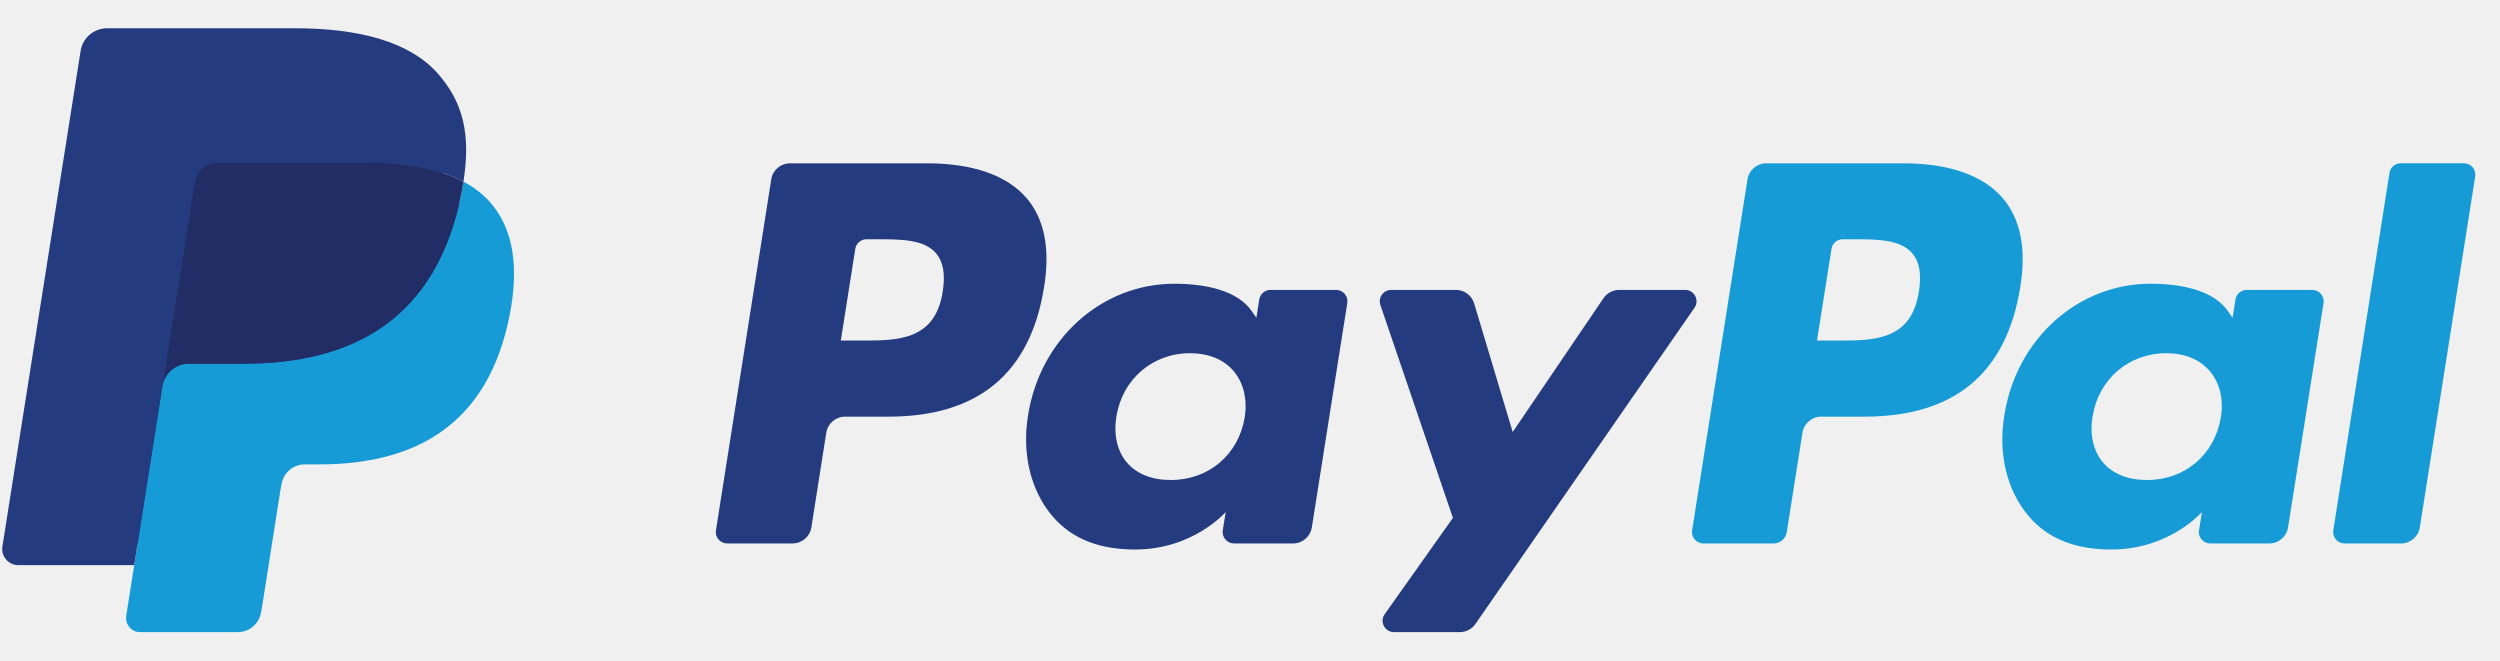
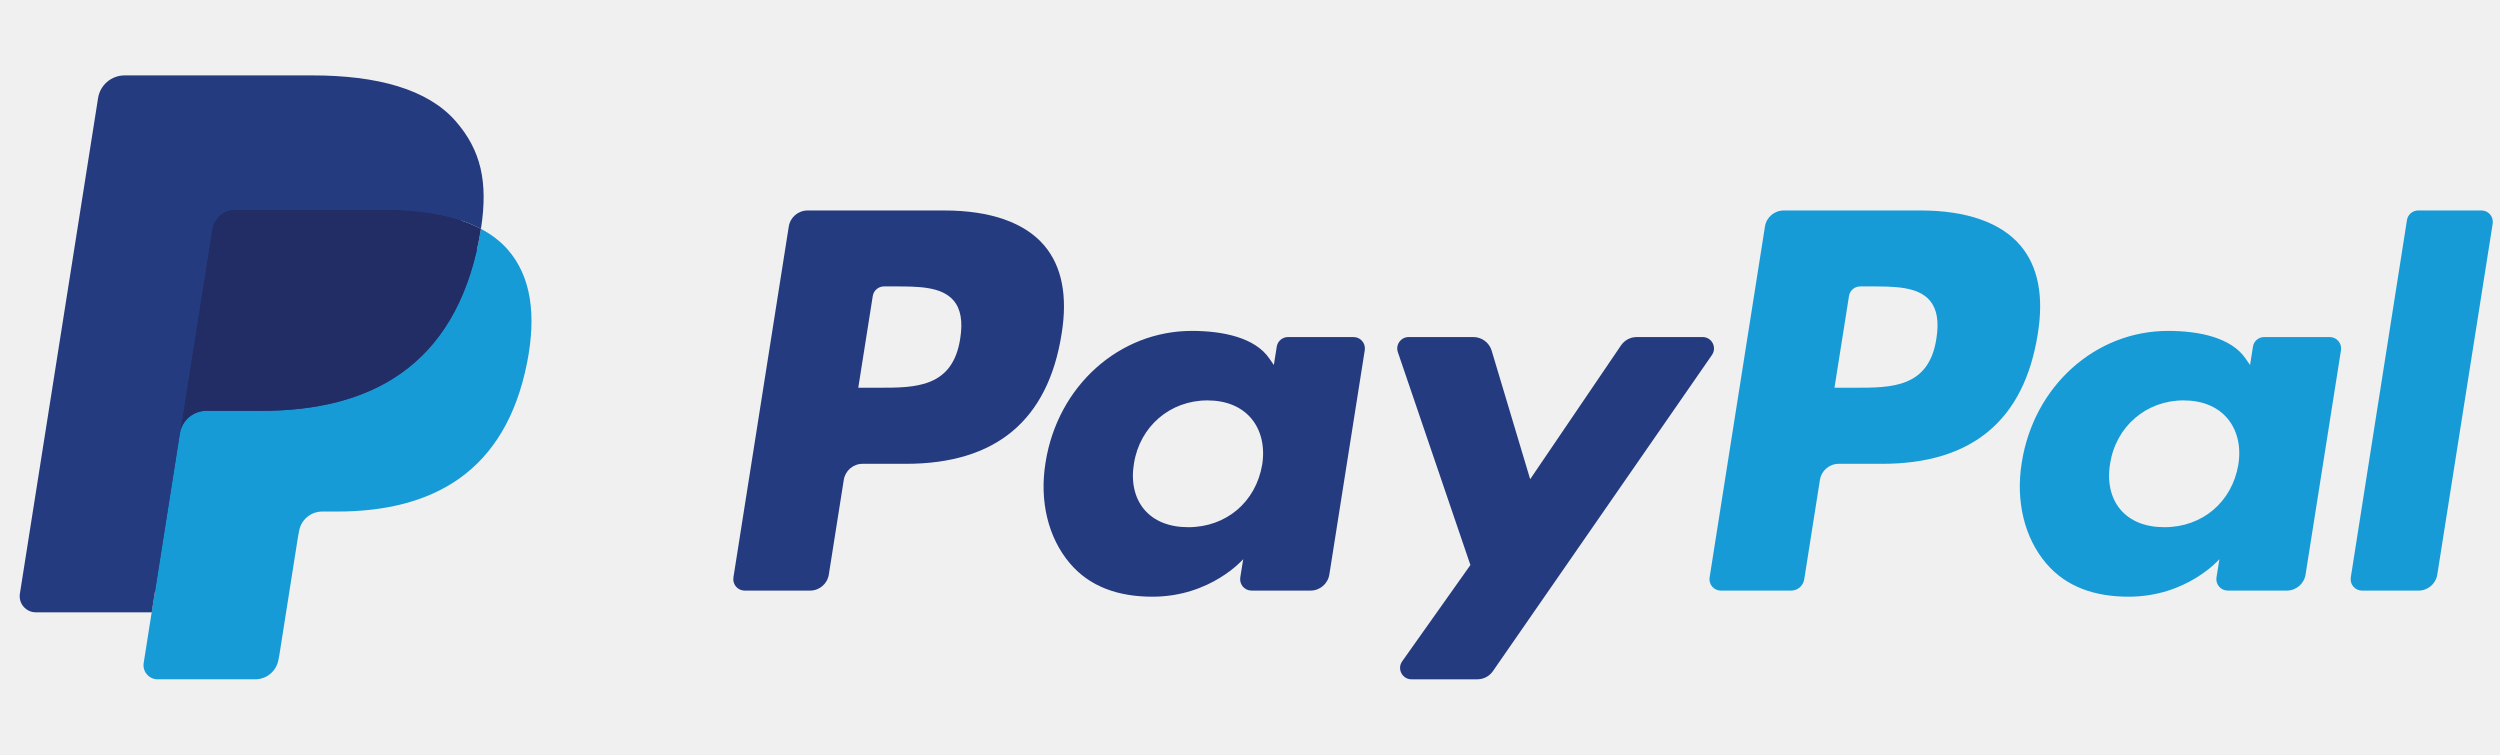
- <svg xmlns="http://www.w3.org/2000/svg" width="53" height="14" viewBox="0 0 53 14" fill="none">
-   <g clip-path="url(#clip0_7283_26215)">
-     <path d="M19.651 3.462H16.75C16.551 3.462 16.382 3.606 16.351 3.802L15.178 11.242C15.155 11.389 15.268 11.521 15.417 11.521H16.802C17.001 11.521 17.17 11.377 17.201 11.181L17.517 9.174C17.548 8.977 17.717 8.833 17.915 8.833H18.834C20.745 8.833 21.848 7.908 22.136 6.076C22.266 5.274 22.141 4.644 21.766 4.203C21.354 3.718 20.622 3.462 19.651 3.462ZM19.986 6.179C19.827 7.22 19.032 7.22 18.262 7.22H17.825L18.132 5.276C18.15 5.158 18.252 5.072 18.371 5.072H18.571C19.095 5.072 19.59 5.072 19.845 5.37C19.997 5.549 20.044 5.813 19.986 6.179Z" fill="#253B80" />
-     <path d="M28.324 6.146H26.935C26.817 6.146 26.714 6.232 26.696 6.35L26.635 6.738L26.538 6.597C26.237 6.161 25.566 6.015 24.897 6.015C23.361 6.015 22.05 7.178 21.794 8.809C21.662 9.623 21.851 10.401 22.312 10.943C22.735 11.442 23.341 11.65 24.062 11.65C25.299 11.65 25.985 10.855 25.985 10.855L25.923 11.241C25.9 11.388 26.014 11.521 26.162 11.521H27.413C27.612 11.521 27.78 11.377 27.811 11.18L28.562 6.425C28.586 6.278 28.473 6.146 28.324 6.146ZM26.388 8.85C26.254 9.643 25.624 10.176 24.82 10.176C24.417 10.176 24.094 10.047 23.887 9.802C23.682 9.558 23.604 9.212 23.669 8.825C23.794 8.039 24.435 7.488 25.226 7.488C25.621 7.488 25.942 7.619 26.153 7.867C26.364 8.117 26.448 8.465 26.388 8.85Z" fill="#253B80" />
-     <path d="M35.724 6.146H34.328C34.195 6.146 34.07 6.212 33.994 6.322L32.069 9.159L31.252 6.433C31.201 6.263 31.044 6.146 30.866 6.146H29.494C29.327 6.146 29.211 6.308 29.264 6.465L30.802 10.979L29.356 13.02C29.242 13.18 29.357 13.401 29.553 13.401H30.948C31.08 13.401 31.204 13.337 31.279 13.228L35.923 6.525C36.034 6.365 35.92 6.146 35.724 6.146Z" fill="#253B80" />
-     <path d="M40.346 3.462H37.445C37.246 3.462 37.078 3.606 37.047 3.802L35.873 11.242C35.85 11.389 35.964 11.521 36.112 11.521H37.601C37.739 11.521 37.857 11.42 37.879 11.283L38.212 9.174C38.243 8.977 38.412 8.833 38.61 8.833H39.528C41.44 8.833 42.542 7.908 42.831 6.076C42.961 5.274 42.836 4.644 42.46 4.203C42.048 3.718 41.318 3.462 40.346 3.462ZM40.681 6.179C40.523 7.22 39.727 7.22 38.958 7.22H38.52L38.828 5.276C38.846 5.158 38.947 5.072 39.066 5.072H39.267C39.791 5.072 40.285 5.072 40.541 5.37C40.693 5.549 40.739 5.813 40.681 6.179Z" fill="#179BD7" />
-     <path d="M49.019 6.146H47.63C47.511 6.146 47.41 6.232 47.392 6.35L47.33 6.738L47.233 6.597C46.932 6.161 46.262 6.015 45.592 6.015C44.057 6.015 42.746 7.178 42.491 8.809C42.358 9.623 42.546 10.401 43.008 10.943C43.432 11.442 44.037 11.65 44.758 11.65C45.995 11.65 46.681 10.855 46.681 10.855L46.619 11.241C46.596 11.388 46.709 11.521 46.858 11.521H48.109C48.307 11.521 48.476 11.377 48.507 11.18L49.259 6.425C49.282 6.278 49.168 6.146 49.019 6.146ZM47.082 8.85C46.949 9.643 46.318 10.176 45.515 10.176C45.112 10.176 44.789 10.047 44.582 9.802C44.376 9.558 44.299 9.212 44.364 8.825C44.49 8.039 45.13 7.488 45.921 7.488C46.315 7.488 46.636 7.619 46.847 7.867C47.06 8.117 47.144 8.465 47.082 8.85Z" fill="#179BD7" />
-     <path d="M50.657 3.666L49.466 11.242C49.443 11.389 49.556 11.521 49.704 11.521H50.902C51.1 11.521 51.269 11.377 51.3 11.181L52.474 3.741C52.498 3.594 52.384 3.461 52.236 3.461H50.895C50.777 3.462 50.675 3.548 50.657 3.666Z" fill="#179BD7" />
-     <path d="M3.129 12.967L3.351 11.558L2.857 11.546H0.497L2.137 1.147C2.142 1.115 2.159 1.086 2.183 1.065C2.207 1.044 2.238 1.033 2.27 1.033H6.25C7.571 1.033 8.483 1.308 8.959 1.851C9.182 2.105 9.324 2.371 9.393 2.664C9.465 2.971 9.466 3.338 9.396 3.785L9.39 3.818V4.105L9.614 4.231C9.802 4.331 9.951 4.445 10.065 4.576C10.256 4.793 10.38 5.07 10.432 5.398C10.486 5.735 10.468 6.137 10.38 6.591C10.278 7.114 10.113 7.569 9.891 7.941C9.687 8.285 9.426 8.569 9.117 8.79C8.822 8.999 8.471 9.159 8.074 9.26C7.69 9.36 7.251 9.411 6.771 9.411H6.461C6.24 9.411 6.025 9.491 5.856 9.634C5.686 9.78 5.574 9.979 5.54 10.197L5.517 10.324L5.125 12.808L5.107 12.899C5.102 12.928 5.094 12.942 5.082 12.952C5.072 12.961 5.056 12.967 5.042 12.967H3.129Z" fill="#253B80" />
-     <path d="M9.824 3.851C9.813 3.927 9.799 4.005 9.784 4.085C9.259 6.779 7.464 7.71 5.171 7.71H4.003C3.723 7.71 3.486 7.913 3.443 8.19L2.845 11.981L2.676 13.056C2.647 13.237 2.787 13.401 2.97 13.401H5.041C5.286 13.401 5.495 13.223 5.533 12.981L5.554 12.876L5.943 10.402L5.969 10.266C6.007 10.023 6.215 9.845 6.461 9.845H6.77C8.777 9.845 10.347 9.03 10.806 6.673C10.998 5.689 10.899 4.866 10.391 4.288C10.238 4.114 10.047 3.969 9.824 3.851Z" fill="#179BD7" />
-     <path d="M9.276 3.632C9.196 3.609 9.113 3.588 9.029 3.569C8.943 3.55 8.856 3.534 8.766 3.519C8.451 3.468 8.106 3.444 7.737 3.444H4.618C4.541 3.444 4.468 3.461 4.403 3.493C4.259 3.562 4.152 3.698 4.126 3.865L3.462 8.067L3.443 8.19C3.487 7.913 3.723 7.71 4.004 7.71H5.171C7.464 7.71 9.26 6.779 9.785 4.085C9.8 4.005 9.813 3.927 9.825 3.851C9.692 3.781 9.549 3.721 9.394 3.669C9.356 3.657 9.316 3.644 9.276 3.632Z" fill="#222D65" />
-     <path d="M4.126 3.865C4.151 3.698 4.258 3.562 4.402 3.493C4.468 3.462 4.54 3.444 4.617 3.444H7.736C8.106 3.444 8.451 3.469 8.765 3.52C8.855 3.534 8.943 3.55 9.028 3.569C9.113 3.588 9.196 3.609 9.276 3.633C9.316 3.645 9.355 3.657 9.394 3.669C9.549 3.721 9.692 3.781 9.825 3.851C9.981 2.856 9.824 2.178 9.286 1.564C8.692 0.888 7.621 0.599 6.25 0.599H2.271C1.991 0.599 1.752 0.802 1.709 1.079L0.051 11.586C0.018 11.793 0.179 11.981 0.388 11.981H2.845L3.462 8.067L4.126 3.865Z" fill="#253B80" />
+ <svg xmlns="http://www.w3.org/2000/svg" width="106" height="32" viewBox="0 0 106 32" fill="none">
+   <g clip-path="url(#clip0_8338_23821)">
+     <path d="M40.043 8.924H34.241C33.843 8.924 33.506 9.212 33.444 9.604L31.097 24.484C31.05 24.777 31.278 25.042 31.576 25.042H34.346C34.743 25.042 35.081 24.754 35.142 24.361L35.776 20.348C35.837 19.955 36.175 19.666 36.571 19.666H38.408C42.231 19.666 44.437 17.817 45.013 14.151C45.273 12.547 45.024 11.287 44.273 10.405C43.448 9.436 41.986 8.924 40.043 8.924ZM40.713 14.358C40.395 16.44 38.804 16.44 37.266 16.44H36.391L37.005 12.552C37.041 12.317 37.245 12.144 37.483 12.144H37.884C38.932 12.144 39.92 12.144 40.431 12.741C40.736 13.097 40.829 13.627 40.713 14.358Z" fill="#253B80" />
+     <path d="M57.39 14.291H54.611C54.375 14.291 54.17 14.464 54.134 14.699L54.011 15.476L53.816 15.195C53.215 14.322 51.873 14.03 50.534 14.03C47.464 14.03 44.841 16.355 44.33 19.618C44.065 21.245 44.442 22.801 45.365 23.887C46.212 24.884 47.424 25.3 48.865 25.3C51.34 25.3 52.712 23.709 52.712 23.709L52.588 24.481C52.541 24.777 52.768 25.041 53.065 25.041H55.568C55.965 25.041 56.301 24.753 56.364 24.36L57.866 14.849C57.914 14.557 57.687 14.291 57.39 14.291ZM53.517 19.699C53.249 21.287 51.989 22.353 50.382 22.353C49.575 22.353 48.93 22.094 48.516 21.603C48.105 21.116 47.949 20.423 48.08 19.651C48.33 18.077 49.611 16.977 51.194 16.977C51.983 16.977 52.624 17.239 53.047 17.733C53.47 18.233 53.638 18.931 53.517 19.699Z" fill="#253B80" />
+     <path d="M72.19 14.291H69.397C69.131 14.291 68.881 14.424 68.73 14.645L64.879 20.318L63.246 14.867C63.143 14.525 62.828 14.291 62.472 14.291H59.728C59.395 14.291 59.163 14.617 59.269 14.931L62.345 23.957L59.453 28.039C59.226 28.361 59.455 28.803 59.848 28.803H62.637C62.901 28.803 63.149 28.674 63.299 28.457L72.587 15.051C72.809 14.73 72.581 14.291 72.19 14.291Z" fill="#253B80" />
+     <path d="M81.434 8.924H75.63C75.234 8.924 74.896 9.212 74.834 9.604L72.487 24.484C72.441 24.777 72.668 25.042 72.964 25.042H75.943C76.219 25.042 76.456 24.84 76.499 24.565L77.165 20.348C77.226 19.955 77.565 19.666 77.961 19.666H79.797C83.621 19.666 85.826 17.817 86.403 14.151C86.663 12.547 86.413 11.287 85.662 10.405C84.838 9.436 83.376 8.924 81.434 8.924ZM82.103 14.358C81.787 16.44 80.196 16.44 78.657 16.44H77.782L78.397 12.552C78.434 12.317 78.636 12.144 78.874 12.144H79.275C80.322 12.144 81.312 12.144 81.823 12.741C82.127 13.097 82.22 13.627 82.103 14.358Z" fill="#179BD7" />
+     <path d="M98.779 14.291H96.002C95.763 14.291 95.561 14.464 95.525 14.699L95.402 15.476L95.207 15.195C94.605 14.322 93.265 14.03 91.926 14.03C88.855 14.03 86.233 16.355 85.722 19.618C85.458 21.245 85.834 22.801 86.757 23.887C87.605 24.884 88.815 25.3 90.257 25.3C92.731 25.3 94.103 23.709 94.103 23.709L93.979 24.481C93.933 24.777 94.16 25.041 94.458 25.041H96.96C97.356 25.041 97.694 24.753 97.756 24.36L99.258 14.849C99.304 14.557 99.077 14.291 98.779 14.291ZM94.906 19.699C94.639 21.287 93.378 22.353 91.77 22.353C90.965 22.353 90.319 22.094 89.905 21.603C89.494 21.116 89.34 20.423 89.469 19.651C89.721 18.077 91 16.977 92.582 16.977C93.372 16.977 94.013 17.239 94.436 17.733C94.861 18.233 95.029 18.931 94.906 19.699Z" fill="#179BD7" />
+     <path d="M102.055 9.332L99.673 24.484C99.626 24.778 99.854 25.042 100.15 25.042H102.544C102.942 25.042 103.28 24.754 103.341 24.361L105.69 9.482C105.736 9.188 105.509 8.923 105.213 8.923H102.532C102.295 8.924 102.091 9.097 102.055 9.332Z" fill="#179BD7" />
+     <path d="M7 27.934L7.444 25.115L6.455 25.093H1.735L5.016 4.294C5.026 4.231 5.059 4.172 5.107 4.131C5.156 4.089 5.218 4.066 5.282 4.066H13.241C15.883 4.066 17.706 4.616 18.658 5.701C19.105 6.21 19.389 6.742 19.526 7.328C19.671 7.942 19.673 8.676 19.532 9.571L19.522 9.636V10.21L19.968 10.463C20.344 10.662 20.643 10.89 20.872 11.152C21.254 11.587 21.501 12.14 21.605 12.796C21.713 13.471 21.677 14.273 21.501 15.182C21.297 16.227 20.968 17.138 20.523 17.883C20.114 18.569 19.593 19.139 18.975 19.58C18.384 19.999 17.683 20.317 16.889 20.521C16.121 20.721 15.244 20.822 14.283 20.822H13.663C13.22 20.822 12.79 20.982 12.453 21.267C12.114 21.559 11.89 21.958 11.821 22.394L11.775 22.648L10.991 27.616L10.955 27.798C10.946 27.856 10.93 27.885 10.906 27.904C10.885 27.922 10.854 27.934 10.824 27.934H7Z" fill="#253B80" />
+     <path d="M20.39 9.703C20.366 9.855 20.339 10.01 20.309 10.169C19.259 15.558 15.668 17.42 11.082 17.42H8.747C8.186 17.42 7.714 17.827 7.626 18.38L6.431 25.962L6.092 28.111C6.035 28.474 6.315 28.802 6.682 28.802H10.823C11.314 28.802 11.73 28.446 11.808 27.962L11.848 27.752L12.628 22.803L12.678 22.532C12.755 22.046 13.172 21.69 13.662 21.69H14.282C18.294 21.69 21.436 20.061 22.354 15.347C22.737 13.377 22.538 11.733 21.524 10.577C21.217 10.228 20.836 9.939 20.39 9.703Z" fill="#179BD7" />
+     <path d="M19.294 9.265C19.133 9.218 18.968 9.176 18.798 9.137C18.628 9.1 18.453 9.067 18.273 9.038C17.643 8.936 16.954 8.888 16.215 8.888H9.977C9.823 8.888 9.677 8.923 9.546 8.986C9.259 9.124 9.045 9.396 8.993 9.73L7.666 18.135L7.628 18.38C7.715 17.827 8.188 17.419 8.749 17.419H11.084C15.67 17.419 19.261 15.557 20.31 10.169C20.342 10.01 20.368 9.854 20.392 9.702C20.126 9.562 19.838 9.441 19.529 9.338C19.452 9.313 19.373 9.288 19.294 9.265Z" fill="#222D65" />
+     <path d="M8.992 9.73C9.044 9.396 9.258 9.124 9.545 8.986C9.677 8.924 9.822 8.889 9.976 8.889H16.214C16.953 8.889 17.643 8.937 18.272 9.039C18.452 9.068 18.627 9.101 18.797 9.138C18.967 9.177 19.133 9.219 19.293 9.266C19.373 9.289 19.452 9.314 19.529 9.339C19.838 9.441 20.126 9.563 20.392 9.703C20.704 7.711 20.389 6.355 19.312 5.128C18.125 3.776 15.983 3.197 13.242 3.197H5.283C4.723 3.197 4.245 3.605 4.158 4.159L0.843 25.171C0.778 25.587 1.099 25.962 1.518 25.962H6.432L7.665 18.135L8.992 9.73Z" fill="#253B80" />
  </g>
  <defs>
-     <clipPath id="clip0_7283_26215">
-       <rect width="52.431" height="12.803" fill="white" transform="translate(0.046875 0.598602)" />
+     <clipPath id="clip0_8338_23821">
+       <rect width="104.861" height="25.606" fill="white" transform="translate(0.834961 3.19727)" />
    </clipPath>
  </defs>
</svg>
